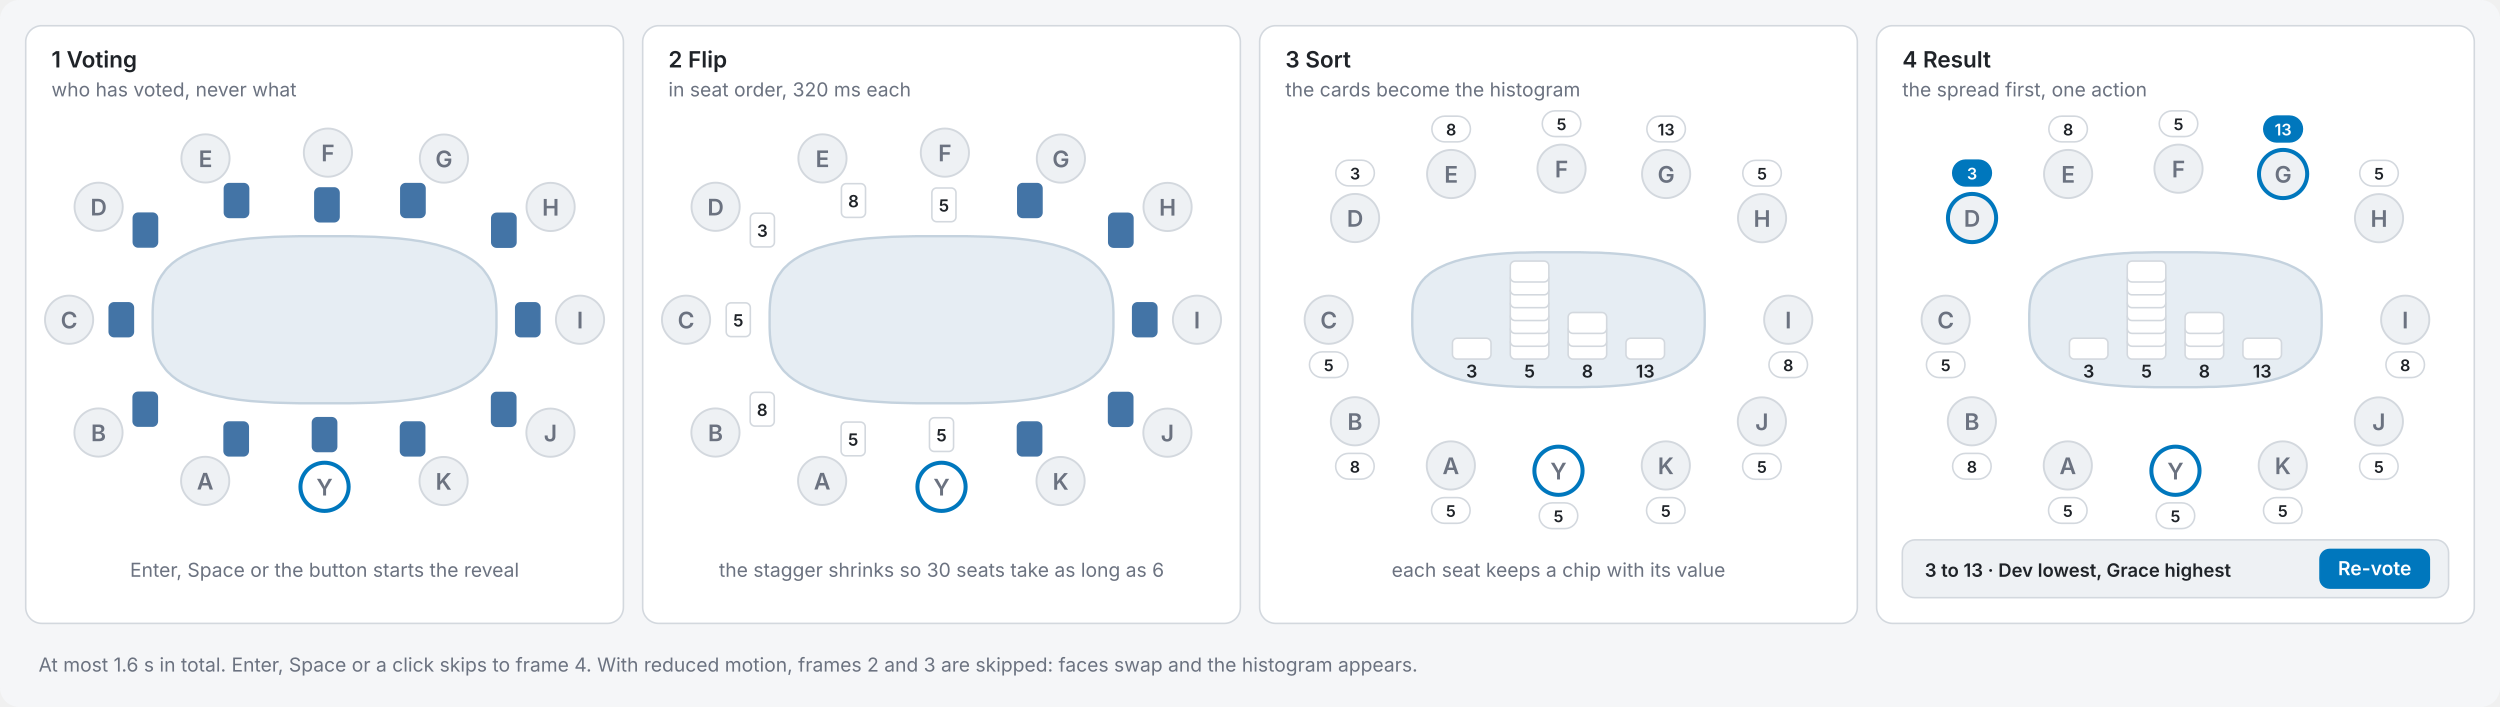
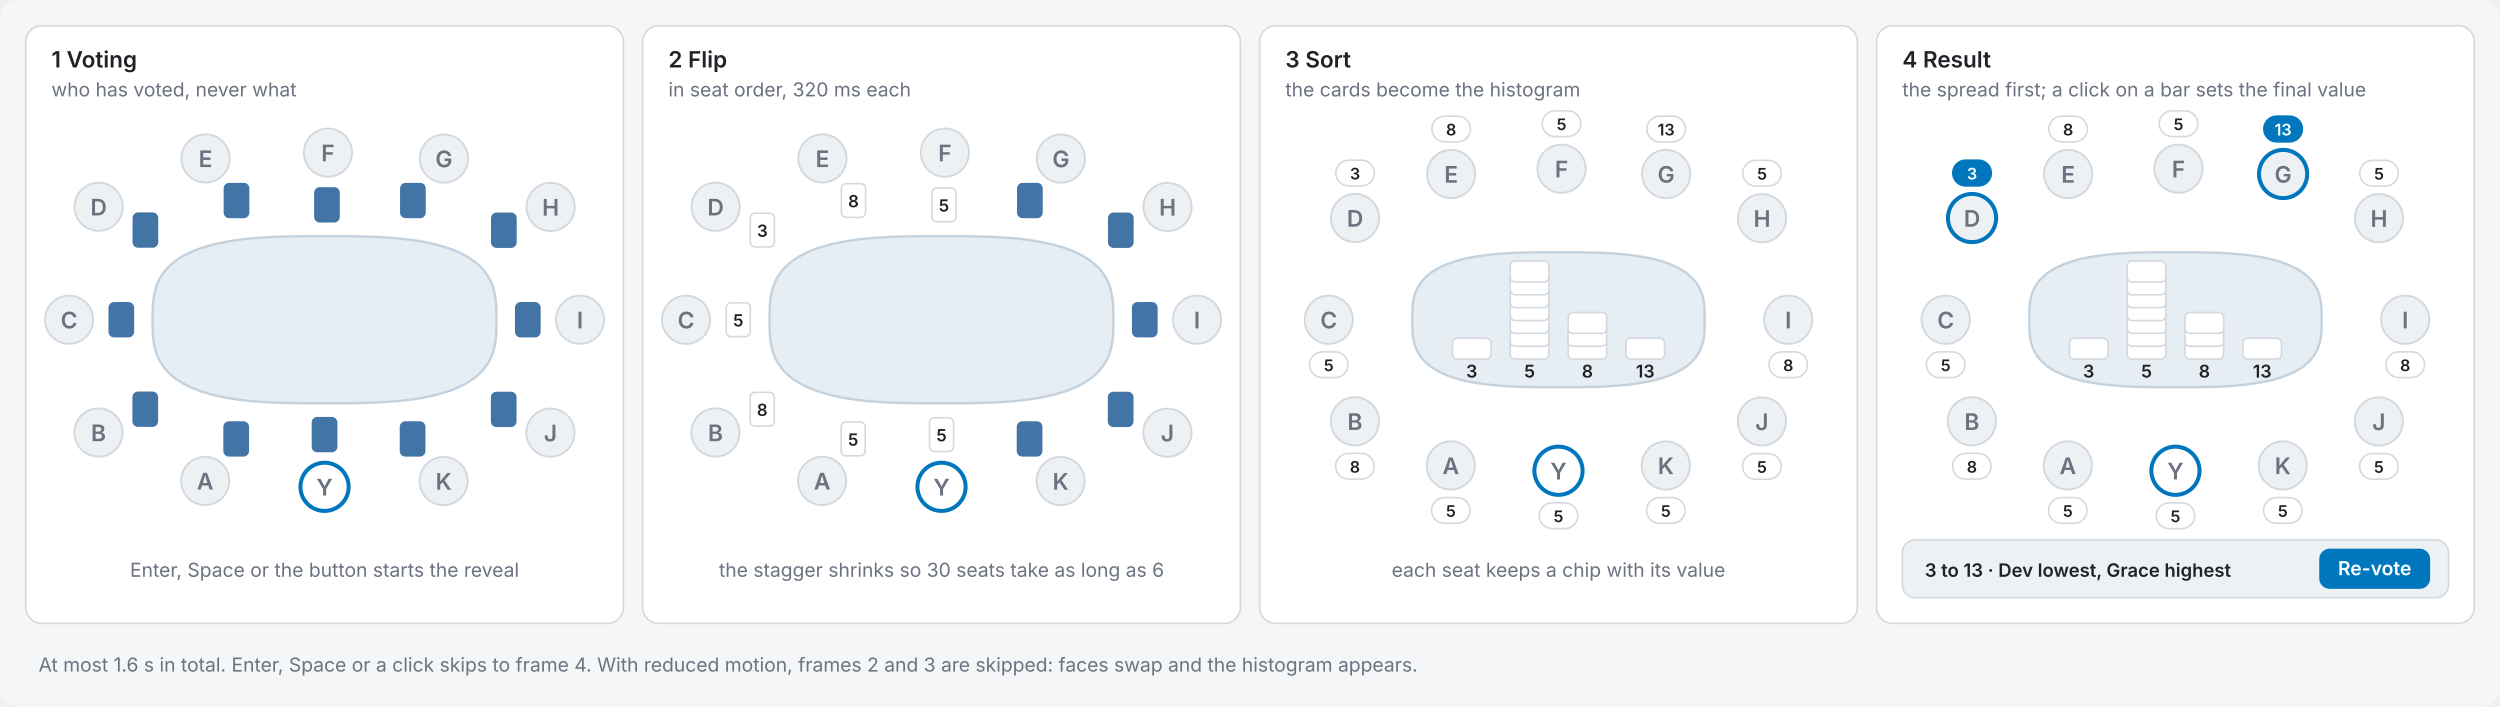
<svg xmlns="http://www.w3.org/2000/svg" viewBox="0 0 1556 440" width="1556" height="440" font-family="ui-sans-serif, system-ui, -apple-system, 'Segoe UI', sans-serif" role="img" aria-label="The reveal in four frames">
  <rect width="1556" height="440" rx="12" fill="#f5f6f8" />
  <rect x="16.0" y="16.0" width="372.0" height="372.0" rx="10" fill="#ffffff" stroke="#d3d8de" />
  <text x="32.0" y="42.0" font-size="14" fill="#1f2328" text-anchor="start" font-weight="600">1  Voting</text>
  <text x="32.0" y="60.0" font-size="12" fill="#6b7280" text-anchor="start" font-weight="400">who has voted, never what</text>
  <path d="M309.0 199.0L309.0 203.6L308.9 206.3L308.8 208.5L308.6 210.5L308.4 212.4L308.1 214.1L307.8 215.7L307.4 217.2L307.0 218.7L306.6 220.1L306.0 221.5L305.5 222.8L304.9 224.0L304.2 225.2L303.5 226.4L302.7 227.5L301.9 228.6L301.1 229.7L300.2 230.8L299.2 231.8L298.2 232.7L297.2 233.7L296.1 234.6L294.9 235.5L293.7 236.4L292.4 237.2L291.1 238.0L289.8 238.8L288.4 239.5L286.9 240.3L285.4 241.0L283.9 241.7L282.2 242.3L280.6 243.0L278.9 243.6L277.1 244.1L275.2 244.7L273.4 245.2L271.4 245.8L269.4 246.2L267.3 246.7L265.2 247.1L263.0 247.6L260.7 248.0L258.4 248.3L256.0 248.7L253.5 249.0L250.9 249.3L248.2 249.6L245.5 249.8L242.6 250.0L239.6 250.2L236.4 250.4L233.1 250.6L229.5 250.7L225.7 250.8L221.6 250.9L217.0 251.0L211.4 251.0L202.0 251.0L192.6 251.0L187.0 251.0L182.4 250.9L178.3 250.8L174.5 250.7L170.9 250.6L167.6 250.4L164.4 250.2L161.4 250.0L158.5 249.8L155.8 249.6L153.1 249.3L150.5 249.0L148.0 248.7L145.6 248.3L143.3 248.0L141.0 247.6L138.8 247.1L136.7 246.7L134.6 246.2L132.6 245.8L130.6 245.2L128.8 244.7L126.9 244.1L125.1 243.6L123.4 243.0L121.8 242.3L120.1 241.7L118.6 241.0L117.1 240.3L115.6 239.5L114.2 238.8L112.9 238.0L111.6 237.2L110.3 236.4L109.1 235.5L107.9 234.6L106.8 233.7L105.8 232.7L104.8 231.8L103.8 230.8L102.9 229.7L102.1 228.6L101.3 227.5L100.5 226.4L99.8 225.2L99.1 224.0L98.5 222.8L98.0 221.5L97.4 220.1L97.0 218.7L96.6 217.2L96.2 215.7L95.9 214.1L95.6 212.4L95.4 210.5L95.2 208.5L95.1 206.3L95.0 203.6L95.0 199.0L95.0 194.4L95.1 191.7L95.2 189.5L95.4 187.5L95.6 185.6L95.9 183.9L96.2 182.3L96.6 180.8L97.0 179.3L97.4 177.9L98.0 176.5L98.5 175.2L99.1 174.0L99.8 172.8L100.5 171.6L101.3 170.5L102.1 169.4L102.9 168.3L103.8 167.2L104.8 166.2L105.8 165.3L106.8 164.3L107.9 163.4L109.1 162.5L110.3 161.6L111.6 160.8L112.9 160.0L114.2 159.2L115.6 158.5L117.1 157.7L118.6 157.0L120.1 156.3L121.8 155.7L123.4 155.0L125.1 154.4L126.9 153.9L128.8 153.3L130.6 152.8L132.6 152.2L134.6 151.8L136.7 151.3L138.8 150.9L141.0 150.4L143.3 150.0L145.6 149.7L148.0 149.3L150.5 149.0L153.1 148.7L155.8 148.4L158.5 148.2L161.4 148.0L164.4 147.8L167.6 147.6L170.9 147.4L174.5 147.3L178.3 147.2L182.4 147.1L187.0 147.0L192.6 147.0L202.0 147.0L211.4 147.0L217.0 147.0L221.6 147.1L225.7 147.2L229.5 147.3L233.1 147.4L236.4 147.6L239.6 147.8L242.6 148.0L245.5 148.2L248.2 148.4L250.9 148.7L253.5 149.0L256.0 149.3L258.4 149.7L260.7 150.0L263.0 150.4L265.2 150.9L267.3 151.3L269.4 151.8L271.4 152.2L273.4 152.8L275.2 153.3L277.1 153.9L278.9 154.4L280.6 155.0L282.2 155.7L283.9 156.3L285.4 157.0L286.9 157.7L288.4 158.5L289.8 159.2L291.1 160.0L292.4 160.8L293.7 161.6L294.9 162.5L296.1 163.4L297.2 164.3L298.2 165.3L299.2 166.2L300.2 167.2L301.1 168.3L301.9 169.4L302.7 170.5L303.5 171.6L304.2 172.8L304.9 174.0L305.5 175.2L306.0 176.5L306.6 177.9L307.0 179.3L307.4 180.8L307.8 182.3L308.1 183.9L308.4 185.6L308.6 187.5L308.8 189.5L308.9 191.7L309.0 194.4L309.0 199.0Z" fill="#e6edf3" stroke="#c4d2de" stroke-width="1.5" />
  <g opacity="1">
    <rect x="194.5" y="260.0" width="15.0" height="21.0" rx="3" fill="#4374a6" stroke="#4374a6" />
    <circle cx="202.0" cy="303.0" r="15" fill="#ffffff" stroke="#0077bd" stroke-width="2.5" />
    <text x="202.0" y="308.4" font-size="14.25" fill="#6b7280" text-anchor="middle" font-weight="600">Y</text>
  </g>
  <g opacity="1">
    <rect x="139.5" y="262.7" width="15.0" height="21.0" rx="3" fill="#4374a6" stroke="#4374a6" />
    <circle cx="127.7" cy="299.3" r="15" fill="#eef1f4" stroke="#d3d8de" stroke-width="1.2" />
    <text x="127.7" y="304.7" font-size="14.25" fill="#6b7280" text-anchor="middle" font-weight="600">A</text>
  </g>
  <g opacity="1">
    <rect x="82.9" y="244.2" width="15.0" height="21.0" rx="3" fill="#4374a6" stroke="#4374a6" />
    <circle cx="61.3" cy="269.2" r="15" fill="#eef1f4" stroke="#d3d8de" stroke-width="1.2" />
    <text x="61.3" y="274.6" font-size="14.25" fill="#6b7280" text-anchor="middle" font-weight="600">B</text>
  </g>
  <g opacity="1">
    <rect x="68.0" y="188.5" width="15.0" height="21.0" rx="3" fill="#4374a6" stroke="#4374a6" />
    <circle cx="43.0" cy="199.0" r="15" fill="#eef1f4" stroke="#d3d8de" stroke-width="1.2" />
    <text x="43.0" y="204.4" font-size="14.25" fill="#6b7280" text-anchor="middle" font-weight="600">C</text>
  </g>
  <g opacity="1">
    <rect x="83.0" y="132.7" width="15.0" height="21.0" rx="3" fill="#4374a6" stroke="#4374a6" />
    <circle cx="61.4" cy="128.7" r="15" fill="#eef1f4" stroke="#d3d8de" stroke-width="1.2" />
    <text x="61.4" y="134.1" font-size="14.25" fill="#6b7280" text-anchor="middle" font-weight="600">D</text>
  </g>
  <g opacity="1">
    <rect x="139.7" y="114.3" width="15.0" height="21.0" rx="3" fill="#4374a6" stroke="#4374a6" />
    <circle cx="127.9" cy="98.6" r="15" fill="#eef1f4" stroke="#d3d8de" stroke-width="1.2" />
    <text x="127.9" y="104.0" font-size="14.25" fill="#6b7280" text-anchor="middle" font-weight="600">E</text>
  </g>
  <g opacity="1">
    <rect x="196.0" y="117.0" width="15.0" height="21.0" rx="3" fill="#4374a6" stroke="#4374a6" />
    <circle cx="204.1" cy="95.0" r="15" fill="#eef1f4" stroke="#d3d8de" stroke-width="1.2" />
    <text x="204.1" y="100.4" font-size="14.25" fill="#6b7280" text-anchor="middle" font-weight="600">F</text>
  </g>
  <g opacity="1">
    <rect x="249.5" y="114.3" width="15.0" height="21.0" rx="3" fill="#4374a6" stroke="#4374a6" />
    <circle cx="276.3" cy="98.7" r="15" fill="#eef1f4" stroke="#d3d8de" stroke-width="1.2" />
    <text x="276.3" y="104.1" font-size="14.25" fill="#6b7280" text-anchor="middle" font-weight="600">G</text>
  </g>
  <g opacity="1">
    <rect x="306.1" y="132.8" width="15.0" height="21.0" rx="3" fill="#4374a6" stroke="#4374a6" />
    <circle cx="342.7" cy="128.8" r="15" fill="#eef1f4" stroke="#d3d8de" stroke-width="1.2" />
    <text x="342.7" y="134.2" font-size="14.25" fill="#6b7280" text-anchor="middle" font-weight="600">H</text>
  </g>
  <g opacity="1">
    <rect x="321.0" y="188.5" width="15.0" height="21.0" rx="3" fill="#4374a6" stroke="#4374a6" />
    <circle cx="361.0" cy="199.0" r="15" fill="#eef1f4" stroke="#d3d8de" stroke-width="1.2" />
    <text x="361.0" y="204.4" font-size="14.25" fill="#6b7280" text-anchor="middle" font-weight="600">I</text>
  </g>
  <g opacity="1">
    <rect x="306.0" y="244.3" width="15.0" height="21.0" rx="3" fill="#4374a6" stroke="#4374a6" />
    <circle cx="342.6" cy="269.3" r="15" fill="#eef1f4" stroke="#d3d8de" stroke-width="1.2" />
    <text x="342.6" y="274.7" font-size="14.25" fill="#6b7280" text-anchor="middle" font-weight="600">J</text>
  </g>
  <g opacity="1">
    <rect x="249.3" y="262.7" width="15.0" height="21.0" rx="3" fill="#4374a6" stroke="#4374a6" />
    <circle cx="276.1" cy="299.4" r="15" fill="#eef1f4" stroke="#d3d8de" stroke-width="1.2" />
    <text x="276.1" y="304.8" font-size="14.25" fill="#6b7280" text-anchor="middle" font-weight="600">K</text>
  </g>
  <text x="202.0" y="359.0" font-size="12" fill="#6b7280" text-anchor="middle" font-weight="400">Enter, Space or the button starts the reveal</text>
  <rect x="400.0" y="16.0" width="372.0" height="372.0" rx="10" fill="#ffffff" stroke="#d3d8de" />
  <text x="416.0" y="42.0" font-size="14" fill="#1f2328" text-anchor="start" font-weight="600">2  Flip</text>
  <text x="416.0" y="60.0" font-size="12" fill="#6b7280" text-anchor="start" font-weight="400">in seat order, 320 ms each</text>
  <path d="M693.0 199.0L693.0 203.6L692.9 206.3L692.8 208.5L692.6 210.5L692.4 212.4L692.1 214.1L691.8 215.7L691.4 217.2L691.0 218.7L690.6 220.1L690.0 221.5L689.5 222.8L688.9 224.0L688.2 225.2L687.5 226.4L686.7 227.5L685.9 228.6L685.1 229.7L684.2 230.8L683.2 231.8L682.2 232.7L681.2 233.7L680.1 234.6L678.9 235.5L677.7 236.4L676.4 237.2L675.1 238.0L673.8 238.8L672.4 239.5L670.9 240.3L669.4 241.0L667.9 241.7L666.2 242.3L664.6 243.0L662.9 243.6L661.1 244.1L659.2 244.7L657.4 245.2L655.4 245.8L653.4 246.2L651.3 246.7L649.2 247.1L647.0 247.6L644.7 248.0L642.4 248.3L640.0 248.7L637.5 249.0L634.9 249.3L632.2 249.6L629.5 249.8L626.6 250.0L623.6 250.2L620.4 250.4L617.1 250.6L613.5 250.7L609.7 250.8L605.6 250.9L601.0 251.0L595.4 251.0L586.0 251.0L576.6 251.0L571.0 251.0L566.4 250.9L562.3 250.8L558.5 250.7L554.9 250.6L551.6 250.4L548.4 250.2L545.4 250.0L542.5 249.8L539.8 249.6L537.1 249.3L534.5 249.0L532.0 248.7L529.6 248.3L527.3 248.0L525.0 247.6L522.8 247.1L520.7 246.7L518.6 246.2L516.6 245.8L514.6 245.2L512.8 244.7L510.9 244.1L509.1 243.6L507.4 243.0L505.8 242.3L504.1 241.7L502.6 241.0L501.1 240.3L499.6 239.5L498.2 238.8L496.9 238.0L495.6 237.2L494.3 236.4L493.1 235.5L491.9 234.6L490.8 233.7L489.8 232.7L488.8 231.8L487.8 230.8L486.9 229.7L486.1 228.6L485.3 227.5L484.5 226.4L483.8 225.2L483.1 224.0L482.5 222.8L482.0 221.5L481.4 220.1L481.0 218.7L480.6 217.2L480.2 215.7L479.9 214.1L479.6 212.4L479.4 210.5L479.2 208.5L479.1 206.3L479.0 203.6L479.0 199.0L479.0 194.4L479.1 191.7L479.2 189.5L479.4 187.5L479.6 185.6L479.9 183.9L480.2 182.3L480.6 180.8L481.0 179.3L481.4 177.9L482.0 176.5L482.5 175.2L483.1 174.0L483.8 172.8L484.5 171.6L485.3 170.5L486.1 169.4L486.9 168.3L487.8 167.2L488.8 166.2L489.8 165.3L490.8 164.3L491.9 163.4L493.1 162.5L494.3 161.6L495.6 160.8L496.9 160.0L498.2 159.2L499.6 158.5L501.1 157.7L502.6 157.0L504.1 156.3L505.8 155.7L507.4 155.0L509.1 154.4L510.9 153.9L512.8 153.3L514.6 152.8L516.6 152.2L518.6 151.8L520.7 151.3L522.8 150.9L525.0 150.4L527.3 150.0L529.6 149.7L532.0 149.3L534.5 149.0L537.1 148.7L539.8 148.4L542.5 148.2L545.4 148.0L548.4 147.8L551.6 147.6L554.9 147.4L558.5 147.3L562.3 147.2L566.4 147.1L571.0 147.0L576.6 147.0L586.0 147.0L595.4 147.0L601.0 147.0L605.6 147.1L609.7 147.2L613.5 147.3L617.1 147.4L620.4 147.6L623.6 147.8L626.6 148.0L629.5 148.2L632.2 148.4L634.9 148.7L637.5 149.0L640.0 149.3L642.4 149.7L644.7 150.0L647.0 150.4L649.2 150.9L651.3 151.3L653.4 151.8L655.4 152.2L657.4 152.8L659.2 153.3L661.1 153.9L662.9 154.4L664.6 155.0L666.2 155.7L667.9 156.3L669.4 157.0L670.9 157.7L672.4 158.5L673.8 159.2L675.1 160.0L676.4 160.8L677.7 161.6L678.9 162.5L680.1 163.4L681.2 164.3L682.2 165.3L683.2 166.2L684.2 167.2L685.1 168.3L685.9 169.4L686.7 170.5L687.5 171.6L688.2 172.8L688.9 174.0L689.5 175.2L690.0 176.5L690.6 177.9L691.0 179.3L691.4 180.8L691.8 182.3L692.1 183.9L692.4 185.6L692.6 187.5L692.8 189.5L692.9 191.7L693.0 194.4L693.0 199.0Z" fill="#e6edf3" stroke="#c4d2de" stroke-width="1.5" />
  <g opacity="1">
    <rect x="578.5" y="260.0" width="15.0" height="21.0" rx="3" fill="#ffffff" stroke="#d3d8de" />
    <text x="586.0" y="274.7" font-size="10.5" fill="#1f2328" text-anchor="middle" font-weight="600">5</text>
    <circle cx="586.0" cy="303.0" r="15" fill="#ffffff" stroke="#0077bd" stroke-width="2.5" />
    <text x="586.0" y="308.4" font-size="14.25" fill="#6b7280" text-anchor="middle" font-weight="600">Y</text>
  </g>
  <g opacity="1">
    <rect x="523.5" y="262.7" width="15.0" height="21.0" rx="3" fill="#ffffff" stroke="#d3d8de" />
    <text x="531.0" y="277.4" font-size="10.5" fill="#1f2328" text-anchor="middle" font-weight="600">5</text>
    <circle cx="511.7" cy="299.3" r="15" fill="#eef1f4" stroke="#d3d8de" stroke-width="1.2" />
    <text x="511.7" y="304.7" font-size="14.25" fill="#6b7280" text-anchor="middle" font-weight="600">A</text>
  </g>
  <g opacity="1">
    <rect x="466.9" y="244.2" width="15.0" height="21.0" rx="3" fill="#ffffff" stroke="#d3d8de" />
    <text x="474.4" y="258.9" font-size="10.5" fill="#1f2328" text-anchor="middle" font-weight="600">8</text>
    <circle cx="445.3" cy="269.2" r="15" fill="#eef1f4" stroke="#d3d8de" stroke-width="1.2" />
    <text x="445.3" y="274.6" font-size="14.25" fill="#6b7280" text-anchor="middle" font-weight="600">B</text>
  </g>
  <g opacity="1">
    <rect x="452.0" y="188.5" width="15.0" height="21.0" rx="3" fill="#ffffff" stroke="#d3d8de" />
    <text x="459.5" y="203.2" font-size="10.5" fill="#1f2328" text-anchor="middle" font-weight="600">5</text>
    <circle cx="427.0" cy="199.0" r="15" fill="#eef1f4" stroke="#d3d8de" stroke-width="1.2" />
    <text x="427.0" y="204.4" font-size="14.25" fill="#6b7280" text-anchor="middle" font-weight="600">C</text>
  </g>
  <g opacity="1">
    <rect x="467.0" y="132.7" width="15.0" height="21.0" rx="3" fill="#ffffff" stroke="#d3d8de" />
    <text x="474.5" y="147.4" font-size="10.5" fill="#1f2328" text-anchor="middle" font-weight="600">3</text>
    <circle cx="445.4" cy="128.7" r="15" fill="#eef1f4" stroke="#d3d8de" stroke-width="1.2" />
    <text x="445.4" y="134.1" font-size="14.25" fill="#6b7280" text-anchor="middle" font-weight="600">D</text>
  </g>
  <g opacity="1">
    <rect x="523.7" y="114.3" width="15.0" height="21.0" rx="3" fill="#ffffff" stroke="#d3d8de" />
    <text x="531.2" y="129.0" font-size="10.5" fill="#1f2328" text-anchor="middle" font-weight="600">8</text>
    <circle cx="511.9" cy="98.6" r="15" fill="#eef1f4" stroke="#d3d8de" stroke-width="1.2" />
    <text x="511.9" y="104.0" font-size="14.25" fill="#6b7280" text-anchor="middle" font-weight="600">E</text>
  </g>
  <g opacity="1">
    <rect x="580.0" y="117.0" width="15.0" height="21.0" rx="3" fill="#ffffff" stroke="#d3d8de" />
    <text x="587.5" y="131.7" font-size="10.5" fill="#1f2328" text-anchor="middle" font-weight="600">5</text>
    <circle cx="588.1" cy="95.0" r="15" fill="#eef1f4" stroke="#d3d8de" stroke-width="1.2" />
    <text x="588.1" y="100.4" font-size="14.25" fill="#6b7280" text-anchor="middle" font-weight="600">F</text>
  </g>
  <g opacity="1">
    <circle cx="660.3" cy="98.7" r="15" fill="#eef1f4" stroke="#d3d8de" stroke-width="1.2" />
    <text x="660.3" y="104.1" font-size="14.25" fill="#6b7280" text-anchor="middle" font-weight="600">G</text>
  </g>
  <g opacity="1">
    <circle cx="726.7" cy="128.8" r="15" fill="#eef1f4" stroke="#d3d8de" stroke-width="1.2" />
    <text x="726.7" y="134.2" font-size="14.25" fill="#6b7280" text-anchor="middle" font-weight="600">H</text>
  </g>
  <g opacity="1">
    <circle cx="745.0" cy="199.0" r="15" fill="#eef1f4" stroke="#d3d8de" stroke-width="1.2" />
    <text x="745.0" y="204.4" font-size="14.25" fill="#6b7280" text-anchor="middle" font-weight="600">I</text>
  </g>
  <g opacity="1">
    <circle cx="726.6" cy="269.3" r="15" fill="#eef1f4" stroke="#d3d8de" stroke-width="1.2" />
    <text x="726.6" y="274.7" font-size="14.25" fill="#6b7280" text-anchor="middle" font-weight="600">J</text>
  </g>
  <g opacity="1">
    <circle cx="660.1" cy="299.4" r="15" fill="#eef1f4" stroke="#d3d8de" stroke-width="1.2" />
    <text x="660.1" y="304.8" font-size="14.25" fill="#6b7280" text-anchor="middle" font-weight="600">K</text>
  </g>
  <g opacity="1" />
  <g opacity="1" />
  <g opacity="1" />
  <g opacity="1" />
  <g opacity="1" />
  <g opacity="1" />
  <g opacity="1" />
  <g opacity="1">
    <rect x="633.5" y="114.3" width="15.0" height="21.0" rx="3" fill="#4374a6" stroke="#4374a6" />
  </g>
  <g opacity="1">
    <rect x="690.1" y="132.8" width="15.0" height="21.0" rx="3" fill="#4374a6" stroke="#4374a6" />
  </g>
  <g opacity="1">
    <rect x="705.0" y="188.5" width="15.0" height="21.0" rx="3" fill="#4374a6" stroke="#4374a6" />
  </g>
  <g opacity="1">
    <rect x="690.0" y="244.3" width="15.0" height="21.0" rx="3" fill="#4374a6" stroke="#4374a6" />
  </g>
  <g opacity="1">
    <rect x="633.3" y="262.7" width="15.0" height="21.0" rx="3" fill="#4374a6" stroke="#4374a6" />
  </g>
  <text x="586.0" y="359.0" font-size="12" fill="#6b7280" text-anchor="middle" font-weight="400">the stagger shrinks so 30 seats take as long as 6</text>
  <rect x="784.0" y="16.0" width="372.0" height="372.0" rx="10" fill="#ffffff" stroke="#d3d8de" />
  <text x="800.0" y="42.0" font-size="14" fill="#1f2328" text-anchor="start" font-weight="600">3  Sort</text>
  <text x="800.0" y="60.0" font-size="12" fill="#6b7280" text-anchor="start" font-weight="400">the cards become the histogram</text>
  <path d="M1061.0 199.0L1061.0 202.7L1060.9 204.9L1060.8 206.7L1060.7 208.3L1060.5 209.8L1060.3 211.2L1060.0 212.5L1059.7 213.7L1059.3 214.9L1058.9 216.1L1058.5 217.1L1058.0 218.2L1057.5 219.2L1056.9 220.2L1056.3 221.1L1055.7 222.1L1055.0 222.9L1054.3 223.8L1053.5 224.6L1052.7 225.5L1051.8 226.2L1050.9 227.0L1050.0 227.8L1049.0 228.5L1048.0 229.2L1046.9 229.8L1045.8 230.5L1044.7 231.1L1043.5 231.7L1042.2 232.3L1040.9 232.9L1039.6 233.5L1038.2 234.0L1036.8 234.5L1035.4 235.0L1033.9 235.5L1032.3 235.9L1030.7 236.4L1029.0 236.8L1027.3 237.2L1025.6 237.5L1023.8 237.9L1021.9 238.2L1020.0 238.5L1018.0 238.8L1015.9 239.1L1013.8 239.4L1011.6 239.6L1009.3 239.8L1007.0 240.0L1004.5 240.2L1001.9 240.4L999.3 240.5L996.4 240.7L993.4 240.8L990.2 240.8L986.7 240.9L982.7 241.0L978.0 241.0L970.0 241.0L962.0 241.0L957.3 241.0L953.3 240.9L949.8 240.8L946.6 240.8L943.6 240.7L940.7 240.5L938.1 240.4L935.5 240.2L933.0 240.0L930.7 239.8L928.4 239.6L926.2 239.4L924.1 239.1L922.0 238.8L920.0 238.5L918.1 238.2L916.2 237.9L914.4 237.5L912.7 237.2L911.0 236.8L909.3 236.4L907.7 235.9L906.1 235.5L904.6 235.0L903.2 234.5L901.8 234.0L900.4 233.5L899.1 232.9L897.8 232.3L896.5 231.7L895.3 231.1L894.2 230.5L893.1 229.8L892.0 229.2L891.0 228.5L890.0 227.8L889.1 227.0L888.2 226.2L887.3 225.5L886.5 224.6L885.7 223.8L885.0 222.9L884.3 222.1L883.7 221.1L883.1 220.2L882.5 219.2L882.0 218.2L881.5 217.1L881.1 216.1L880.7 214.9L880.3 213.7L880.0 212.5L879.7 211.2L879.5 209.8L879.3 208.3L879.2 206.7L879.1 204.9L879.0 202.7L879.0 199.0L879.0 195.3L879.1 193.1L879.2 191.3L879.3 189.7L879.5 188.2L879.7 186.8L880.0 185.5L880.3 184.3L880.7 183.1L881.1 181.9L881.5 180.9L882.0 179.8L882.5 178.8L883.1 177.8L883.7 176.9L884.3 175.9L885.0 175.1L885.7 174.2L886.5 173.4L887.3 172.5L888.2 171.8L889.1 171.0L890.0 170.2L891.0 169.5L892.0 168.8L893.1 168.2L894.2 167.5L895.3 166.9L896.5 166.3L897.8 165.7L899.1 165.1L900.4 164.5L901.8 164.0L903.2 163.5L904.6 163.0L906.1 162.5L907.7 162.1L909.3 161.6L911.0 161.2L912.7 160.8L914.4 160.5L916.2 160.1L918.1 159.8L920.0 159.5L922.0 159.2L924.1 158.9L926.2 158.6L928.4 158.4L930.7 158.2L933.0 158.0L935.5 157.8L938.1 157.6L940.7 157.5L943.6 157.3L946.6 157.2L949.8 157.2L953.3 157.1L957.3 157.0L962.0 157.0L970.0 157.0L978.0 157.0L982.7 157.0L986.7 157.1L990.2 157.2L993.4 157.2L996.4 157.3L999.3 157.5L1001.9 157.6L1004.5 157.8L1007.0 158.0L1009.3 158.2L1011.6 158.4L1013.8 158.6L1015.9 158.9L1018.0 159.2L1020.0 159.5L1021.9 159.8L1023.8 160.1L1025.6 160.5L1027.3 160.8L1029.0 161.2L1030.7 161.6L1032.3 162.1L1033.9 162.5L1035.4 163.0L1036.8 163.5L1038.2 164.0L1039.6 164.5L1040.9 165.1L1042.2 165.7L1043.5 166.3L1044.7 166.9L1045.8 167.5L1046.9 168.2L1048.0 168.8L1049.0 169.5L1050.0 170.2L1050.9 171.0L1051.8 171.8L1052.7 172.5L1053.5 173.4L1054.3 174.2L1055.0 175.1L1055.7 175.9L1056.3 176.9L1056.9 177.8L1057.5 178.8L1058.0 179.8L1058.5 180.9L1058.9 181.9L1059.3 183.1L1059.7 184.3L1060.0 185.5L1060.3 186.8L1060.5 188.2L1060.7 189.7L1060.8 191.3L1060.9 193.1L1061.0 195.3L1061.0 199.0Z" fill="#e6edf3" stroke="#c4d2de" stroke-width="1.5" />
  <g opacity="1">
    <circle cx="970.0" cy="293.0" r="15" fill="#ffffff" stroke="#0077bd" stroke-width="2.5" />
    <text x="970.0" y="298.4" font-size="14.25" fill="#6b7280" text-anchor="middle" font-weight="600">Y</text>
    <rect x="958.0" y="313.0" width="24.0" height="16.0" rx="8" fill="#ffffff" stroke="#d3d8de" />
    <text x="970.0" y="325.0" font-size="10" fill="#1f2328" text-anchor="middle" font-weight="600">5</text>
  </g>
  <g opacity="1">
    <circle cx="903.0" cy="289.7" r="15" fill="#eef1f4" stroke="#d3d8de" stroke-width="1.2" />
    <text x="903.0" y="295.1" font-size="14.25" fill="#6b7280" text-anchor="middle" font-weight="600">A</text>
    <rect x="891.0" y="309.7" width="24.0" height="16.0" rx="8" fill="#ffffff" stroke="#d3d8de" />
    <text x="903.0" y="321.7" font-size="10" fill="#1f2328" text-anchor="middle" font-weight="600">5</text>
  </g>
  <g opacity="1">
    <circle cx="843.3" cy="262.2" r="15" fill="#eef1f4" stroke="#d3d8de" stroke-width="1.2" />
    <text x="843.3" y="267.6" font-size="14.25" fill="#6b7280" text-anchor="middle" font-weight="600">B</text>
    <rect x="831.3" y="282.2" width="24.0" height="16.0" rx="8" fill="#ffffff" stroke="#d3d8de" />
    <text x="843.3" y="294.2" font-size="10" fill="#1f2328" text-anchor="middle" font-weight="600">8</text>
  </g>
  <g opacity="1">
    <circle cx="827.0" cy="199.0" r="15" fill="#eef1f4" stroke="#d3d8de" stroke-width="1.2" />
    <text x="827.0" y="204.4" font-size="14.25" fill="#6b7280" text-anchor="middle" font-weight="600">C</text>
    <rect x="815.0" y="219.0" width="24.0" height="16.0" rx="8" fill="#ffffff" stroke="#d3d8de" />
    <text x="827.0" y="231.0" font-size="10" fill="#1f2328" text-anchor="middle" font-weight="600">5</text>
  </g>
  <g opacity="1">
    <circle cx="843.4" cy="135.7" r="15" fill="#eef1f4" stroke="#d3d8de" stroke-width="1.2" />
    <text x="843.4" y="141.1" font-size="14.25" fill="#6b7280" text-anchor="middle" font-weight="600">D</text>
    <rect x="831.4" y="99.7" width="24.0" height="16.0" rx="8" fill="#ffffff" stroke="#d3d8de" />
    <text x="843.4" y="111.7" font-size="10" fill="#1f2328" text-anchor="middle" font-weight="600">3</text>
  </g>
  <g opacity="1">
    <circle cx="903.2" cy="108.3" r="15" fill="#eef1f4" stroke="#d3d8de" stroke-width="1.2" />
    <text x="903.2" y="113.7" font-size="14.25" fill="#6b7280" text-anchor="middle" font-weight="600">E</text>
    <rect x="891.2" y="72.3" width="24.0" height="16.0" rx="8" fill="#ffffff" stroke="#d3d8de" />
    <text x="903.2" y="84.3" font-size="10" fill="#1f2328" text-anchor="middle" font-weight="600">8</text>
  </g>
  <g opacity="1">
    <circle cx="971.9" cy="105.0" r="15" fill="#eef1f4" stroke="#d3d8de" stroke-width="1.2" />
    <text x="971.9" y="110.4" font-size="14.25" fill="#6b7280" text-anchor="middle" font-weight="600">F</text>
    <rect x="959.9" y="69.0" width="24.0" height="16.0" rx="8" fill="#ffffff" stroke="#d3d8de" />
    <text x="971.9" y="81.0" font-size="10" fill="#1f2328" text-anchor="middle" font-weight="600">5</text>
  </g>
  <g opacity="1">
    <circle cx="1037.0" cy="108.3" r="15" fill="#eef1f4" stroke="#d3d8de" stroke-width="1.2" />
    <text x="1037.0" y="113.7" font-size="14.25" fill="#6b7280" text-anchor="middle" font-weight="600">G</text>
    <rect x="1025.0" y="72.3" width="24.0" height="16.0" rx="8" fill="#ffffff" stroke="#d3d8de" />
    <text x="1037.0" y="84.3" font-size="10" fill="#1f2328" text-anchor="middle" font-weight="600">13</text>
  </g>
  <g opacity="1">
    <circle cx="1096.7" cy="135.8" r="15" fill="#eef1f4" stroke="#d3d8de" stroke-width="1.2" />
    <text x="1096.7" y="141.2" font-size="14.25" fill="#6b7280" text-anchor="middle" font-weight="600">H</text>
    <rect x="1084.7" y="99.8" width="24.0" height="16.0" rx="8" fill="#ffffff" stroke="#d3d8de" />
    <text x="1096.7" y="111.8" font-size="10" fill="#1f2328" text-anchor="middle" font-weight="600">5</text>
  </g>
  <g opacity="1">
    <circle cx="1113.0" cy="199.0" r="15" fill="#eef1f4" stroke="#d3d8de" stroke-width="1.2" />
    <text x="1113.0" y="204.4" font-size="14.25" fill="#6b7280" text-anchor="middle" font-weight="600">I</text>
    <rect x="1101.0" y="219.0" width="24.0" height="16.0" rx="8" fill="#ffffff" stroke="#d3d8de" />
    <text x="1113.0" y="231.0" font-size="10" fill="#1f2328" text-anchor="middle" font-weight="600">8</text>
  </g>
  <g opacity="1">
    <circle cx="1096.6" cy="262.3" r="15" fill="#eef1f4" stroke="#d3d8de" stroke-width="1.2" />
    <text x="1096.6" y="267.7" font-size="14.25" fill="#6b7280" text-anchor="middle" font-weight="600">J</text>
    <rect x="1084.6" y="282.3" width="24.0" height="16.0" rx="8" fill="#ffffff" stroke="#d3d8de" />
    <text x="1096.6" y="294.3" font-size="10" fill="#1f2328" text-anchor="middle" font-weight="600">5</text>
  </g>
  <g opacity="1">
    <circle cx="1036.8" cy="289.7" r="15" fill="#eef1f4" stroke="#d3d8de" stroke-width="1.2" />
    <text x="1036.8" y="295.1" font-size="14.25" fill="#6b7280" text-anchor="middle" font-weight="600">K</text>
    <rect x="1024.8" y="309.7" width="24.0" height="16.0" rx="8" fill="#ffffff" stroke="#d3d8de" />
    <text x="1036.8" y="321.7" font-size="10" fill="#1f2328" text-anchor="middle" font-weight="600">5</text>
  </g>
  <rect x="904.0" y="210.5" width="24.0" height="13.0" rx="3" fill="#ffffff" stroke="#d3d8de" />
  <text x="916.0" y="235.0" font-size="11" fill="#1f2328" text-anchor="middle" font-weight="600">3</text>
  <rect x="940.0" y="210.5" width="24.0" height="13.0" rx="3" fill="#ffffff" stroke="#d3d8de" />
  <rect x="940.0" y="202.5" width="24.0" height="13.0" rx="3" fill="#ffffff" stroke="#d3d8de" />
  <rect x="940.0" y="194.5" width="24.0" height="13.0" rx="3" fill="#ffffff" stroke="#d3d8de" />
  <rect x="940.0" y="186.5" width="24.0" height="13.0" rx="3" fill="#ffffff" stroke="#d3d8de" />
  <rect x="940.0" y="178.5" width="24.0" height="13.0" rx="3" fill="#ffffff" stroke="#d3d8de" />
  <rect x="940.0" y="170.5" width="24.0" height="13.0" rx="3" fill="#ffffff" stroke="#d3d8de" />
  <rect x="940.0" y="162.5" width="24.0" height="13.0" rx="3" fill="#ffffff" stroke="#d3d8de" />
  <text x="952.0" y="235.0" font-size="11" fill="#1f2328" text-anchor="middle" font-weight="600">5</text>
  <rect x="976.0" y="210.5" width="24.0" height="13.0" rx="3" fill="#ffffff" stroke="#d3d8de" />
  <rect x="976.0" y="202.5" width="24.0" height="13.0" rx="3" fill="#ffffff" stroke="#d3d8de" />
  <rect x="976.0" y="194.5" width="24.0" height="13.0" rx="3" fill="#ffffff" stroke="#d3d8de" />
  <text x="988.0" y="235.0" font-size="11" fill="#1f2328" text-anchor="middle" font-weight="600">8</text>
  <rect x="1012.0" y="210.5" width="24.0" height="13.0" rx="3" fill="#ffffff" stroke="#d3d8de" />
  <text x="1024.0" y="235.0" font-size="11" fill="#1f2328" text-anchor="middle" font-weight="600">13</text>
  <text x="970.0" y="359.0" font-size="12" fill="#6b7280" text-anchor="middle" font-weight="400">each seat keeps a chip with its value</text>
  <rect x="1168.0" y="16.0" width="372.0" height="372.0" rx="10" fill="#ffffff" stroke="#d3d8de" />
  <text x="1184.0" y="42.0" font-size="14" fill="#1f2328" text-anchor="start" font-weight="600">4  Result</text>
-   <text x="1184.0" y="60.0" font-size="12" fill="#6b7280" text-anchor="start" font-weight="400">the spread first, one action</text>
+   <text x="1184.0" y="60.0" font-size="12" fill="#6b7280" text-anchor="start" font-weight="400">the spread first; a click on a bar sets the final value</text>
  <path d="M1445.0 199.0L1445.0 202.7L1444.9 204.9L1444.8 206.7L1444.7 208.3L1444.5 209.8L1444.3 211.2L1444.0 212.5L1443.7 213.7L1443.3 214.9L1442.9 216.1L1442.5 217.1L1442.0 218.2L1441.5 219.2L1440.9 220.2L1440.3 221.1L1439.7 222.1L1439.0 222.9L1438.3 223.8L1437.5 224.6L1436.7 225.5L1435.8 226.2L1434.9 227.0L1434.0 227.8L1433.0 228.5L1432.0 229.2L1430.9 229.8L1429.8 230.5L1428.7 231.1L1427.5 231.7L1426.2 232.3L1424.9 232.9L1423.6 233.5L1422.2 234.0L1420.8 234.5L1419.4 235.0L1417.9 235.5L1416.3 235.9L1414.7 236.4L1413.0 236.8L1411.3 237.2L1409.6 237.5L1407.8 237.9L1405.9 238.2L1404.0 238.5L1402.0 238.8L1399.9 239.1L1397.8 239.4L1395.6 239.6L1393.3 239.8L1391.0 240.0L1388.5 240.2L1385.9 240.4L1383.3 240.5L1380.4 240.7L1377.4 240.8L1374.2 240.8L1370.7 240.9L1366.7 241.0L1362.0 241.0L1354.0 241.0L1346.0 241.0L1341.3 241.0L1337.3 240.9L1333.8 240.8L1330.6 240.8L1327.6 240.7L1324.7 240.5L1322.1 240.4L1319.5 240.2L1317.0 240.0L1314.7 239.8L1312.4 239.6L1310.2 239.4L1308.1 239.1L1306.0 238.8L1304.0 238.5L1302.1 238.2L1300.2 237.9L1298.4 237.5L1296.7 237.2L1295.0 236.8L1293.3 236.4L1291.7 235.9L1290.1 235.5L1288.6 235.0L1287.2 234.5L1285.8 234.0L1284.4 233.5L1283.1 232.9L1281.8 232.3L1280.5 231.7L1279.3 231.1L1278.2 230.5L1277.1 229.8L1276.0 229.2L1275.0 228.5L1274.0 227.8L1273.1 227.0L1272.2 226.2L1271.3 225.5L1270.5 224.6L1269.7 223.8L1269.0 222.9L1268.3 222.1L1267.7 221.1L1267.1 220.2L1266.5 219.2L1266.0 218.2L1265.5 217.1L1265.1 216.1L1264.7 214.9L1264.3 213.7L1264.0 212.5L1263.7 211.2L1263.5 209.8L1263.3 208.3L1263.2 206.7L1263.1 204.9L1263.0 202.7L1263.0 199.0L1263.0 195.3L1263.1 193.1L1263.2 191.3L1263.3 189.7L1263.5 188.2L1263.7 186.8L1264.0 185.5L1264.3 184.3L1264.7 183.1L1265.1 181.9L1265.5 180.9L1266.0 179.8L1266.5 178.8L1267.1 177.8L1267.7 176.9L1268.3 175.9L1269.0 175.1L1269.7 174.2L1270.5 173.4L1271.3 172.5L1272.2 171.8L1273.1 171.0L1274.0 170.2L1275.0 169.5L1276.0 168.8L1277.1 168.2L1278.2 167.5L1279.3 166.9L1280.5 166.3L1281.8 165.7L1283.1 165.1L1284.4 164.5L1285.8 164.0L1287.2 163.5L1288.6 163.0L1290.1 162.5L1291.7 162.1L1293.3 161.6L1295.0 161.2L1296.7 160.8L1298.4 160.5L1300.2 160.1L1302.1 159.8L1304.0 159.5L1306.0 159.2L1308.1 158.9L1310.2 158.6L1312.4 158.4L1314.7 158.2L1317.0 158.0L1319.5 157.8L1322.1 157.6L1324.7 157.5L1327.6 157.3L1330.6 157.2L1333.8 157.2L1337.3 157.1L1341.3 157.0L1346.0 157.0L1354.0 157.0L1362.0 157.0L1366.7 157.0L1370.7 157.1L1374.2 157.2L1377.4 157.2L1380.4 157.3L1383.3 157.5L1385.9 157.6L1388.5 157.8L1391.0 158.0L1393.3 158.2L1395.6 158.4L1397.8 158.6L1399.9 158.9L1402.0 159.2L1404.0 159.5L1405.9 159.8L1407.8 160.1L1409.6 160.5L1411.3 160.8L1413.0 161.2L1414.7 161.6L1416.3 162.1L1417.9 162.5L1419.4 163.0L1420.8 163.5L1422.2 164.0L1423.6 164.5L1424.9 165.1L1426.2 165.7L1427.5 166.3L1428.7 166.9L1429.8 167.5L1430.9 168.2L1432.0 168.8L1433.0 169.5L1434.0 170.2L1434.9 171.0L1435.8 171.8L1436.7 172.5L1437.5 173.4L1438.3 174.2L1439.0 175.1L1439.7 175.9L1440.3 176.9L1440.9 177.8L1441.5 178.8L1442.0 179.8L1442.5 180.9L1442.9 181.9L1443.3 183.1L1443.7 184.3L1444.0 185.5L1444.3 186.8L1444.5 188.2L1444.7 189.7L1444.8 191.3L1444.9 193.1L1445.0 195.3L1445.0 199.0Z" fill="#e6edf3" stroke="#c4d2de" stroke-width="1.5" />
  <g opacity="1">
    <circle cx="1354.0" cy="293.0" r="15" fill="#ffffff" stroke="#0077bd" stroke-width="2.5" />
    <text x="1354.0" y="298.4" font-size="14.25" fill="#6b7280" text-anchor="middle" font-weight="600">Y</text>
    <rect x="1342.0" y="313.0" width="24.0" height="16.0" rx="8" fill="#ffffff" stroke="#d3d8de" />
    <text x="1354.0" y="325.0" font-size="10" fill="#1f2328" text-anchor="middle" font-weight="600">5</text>
  </g>
  <g opacity="1">
    <circle cx="1287.0" cy="289.7" r="15" fill="#eef1f4" stroke="#d3d8de" stroke-width="1.2" />
    <text x="1287.0" y="295.1" font-size="14.25" fill="#6b7280" text-anchor="middle" font-weight="600">A</text>
    <rect x="1275.0" y="309.7" width="24.0" height="16.0" rx="8" fill="#ffffff" stroke="#d3d8de" />
    <text x="1287.0" y="321.7" font-size="10" fill="#1f2328" text-anchor="middle" font-weight="600">5</text>
  </g>
  <g opacity="1">
    <circle cx="1227.3" cy="262.2" r="15" fill="#eef1f4" stroke="#d3d8de" stroke-width="1.2" />
    <text x="1227.3" y="267.6" font-size="14.25" fill="#6b7280" text-anchor="middle" font-weight="600">B</text>
    <rect x="1215.3" y="282.2" width="24.0" height="16.0" rx="8" fill="#ffffff" stroke="#d3d8de" />
    <text x="1227.3" y="294.2" font-size="10" fill="#1f2328" text-anchor="middle" font-weight="600">8</text>
  </g>
  <g opacity="1">
    <circle cx="1211.0" cy="199.0" r="15" fill="#eef1f4" stroke="#d3d8de" stroke-width="1.2" />
    <text x="1211.0" y="204.4" font-size="14.25" fill="#6b7280" text-anchor="middle" font-weight="600">C</text>
    <rect x="1199.0" y="219.0" width="24.0" height="16.0" rx="8" fill="#ffffff" stroke="#d3d8de" />
    <text x="1211.0" y="231.0" font-size="10" fill="#1f2328" text-anchor="middle" font-weight="600">5</text>
  </g>
  <g opacity="1">
    <circle cx="1227.4" cy="135.7" r="15" fill="#eef1f4" stroke="#0077bd" stroke-width="2.5" />
    <text x="1227.4" y="141.1" font-size="14.25" fill="#6b7280" text-anchor="middle" font-weight="600">D</text>
    <rect x="1215.4" y="99.7" width="24.0" height="16.0" rx="8" fill="#0077bd" stroke="#0077bd" />
    <text x="1227.4" y="111.7" font-size="10" fill="#fff" text-anchor="middle" font-weight="600">3</text>
  </g>
  <g opacity="1">
    <circle cx="1287.2" cy="108.3" r="15" fill="#eef1f4" stroke="#d3d8de" stroke-width="1.2" />
    <text x="1287.2" y="113.7" font-size="14.25" fill="#6b7280" text-anchor="middle" font-weight="600">E</text>
    <rect x="1275.2" y="72.3" width="24.0" height="16.0" rx="8" fill="#ffffff" stroke="#d3d8de" />
    <text x="1287.2" y="84.3" font-size="10" fill="#1f2328" text-anchor="middle" font-weight="600">8</text>
  </g>
  <g opacity="1">
    <circle cx="1355.9" cy="105.0" r="15" fill="#eef1f4" stroke="#d3d8de" stroke-width="1.2" />
    <text x="1355.9" y="110.4" font-size="14.25" fill="#6b7280" text-anchor="middle" font-weight="600">F</text>
    <rect x="1343.9" y="69.0" width="24.0" height="16.0" rx="8" fill="#ffffff" stroke="#d3d8de" />
    <text x="1355.9" y="81.0" font-size="10" fill="#1f2328" text-anchor="middle" font-weight="600">5</text>
  </g>
  <g opacity="1">
    <circle cx="1421.0" cy="108.3" r="15" fill="#eef1f4" stroke="#0077bd" stroke-width="2.5" />
    <text x="1421.0" y="113.7" font-size="14.25" fill="#6b7280" text-anchor="middle" font-weight="600">G</text>
    <rect x="1409.0" y="72.3" width="24.0" height="16.0" rx="8" fill="#0077bd" stroke="#0077bd" />
    <text x="1421.0" y="84.3" font-size="10" fill="#fff" text-anchor="middle" font-weight="600">13</text>
  </g>
  <g opacity="1">
    <circle cx="1480.7" cy="135.8" r="15" fill="#eef1f4" stroke="#d3d8de" stroke-width="1.2" />
    <text x="1480.7" y="141.2" font-size="14.25" fill="#6b7280" text-anchor="middle" font-weight="600">H</text>
    <rect x="1468.7" y="99.8" width="24.0" height="16.0" rx="8" fill="#ffffff" stroke="#d3d8de" />
    <text x="1480.7" y="111.8" font-size="10" fill="#1f2328" text-anchor="middle" font-weight="600">5</text>
  </g>
  <g opacity="1">
    <circle cx="1497.0" cy="199.0" r="15" fill="#eef1f4" stroke="#d3d8de" stroke-width="1.2" />
    <text x="1497.0" y="204.4" font-size="14.25" fill="#6b7280" text-anchor="middle" font-weight="600">I</text>
    <rect x="1485.0" y="219.0" width="24.0" height="16.0" rx="8" fill="#ffffff" stroke="#d3d8de" />
    <text x="1497.0" y="231.0" font-size="10" fill="#1f2328" text-anchor="middle" font-weight="600">8</text>
  </g>
  <g opacity="1">
    <circle cx="1480.6" cy="262.3" r="15" fill="#eef1f4" stroke="#d3d8de" stroke-width="1.2" />
    <text x="1480.6" y="267.7" font-size="14.25" fill="#6b7280" text-anchor="middle" font-weight="600">J</text>
    <rect x="1468.6" y="282.3" width="24.0" height="16.0" rx="8" fill="#ffffff" stroke="#d3d8de" />
    <text x="1480.6" y="294.3" font-size="10" fill="#1f2328" text-anchor="middle" font-weight="600">5</text>
  </g>
  <g opacity="1">
    <circle cx="1420.8" cy="289.7" r="15" fill="#eef1f4" stroke="#d3d8de" stroke-width="1.2" />
    <text x="1420.8" y="295.1" font-size="14.25" fill="#6b7280" text-anchor="middle" font-weight="600">K</text>
    <rect x="1408.8" y="309.7" width="24.0" height="16.0" rx="8" fill="#ffffff" stroke="#d3d8de" />
    <text x="1420.8" y="321.7" font-size="10" fill="#1f2328" text-anchor="middle" font-weight="600">5</text>
  </g>
  <rect x="1288.0" y="210.5" width="24.0" height="13.0" rx="3" fill="#ffffff" stroke="#d3d8de" />
  <text x="1300.0" y="235.0" font-size="11" fill="#1f2328" text-anchor="middle" font-weight="600">3</text>
  <rect x="1324.0" y="210.5" width="24.0" height="13.0" rx="3" fill="#ffffff" stroke="#d3d8de" />
  <rect x="1324.0" y="202.5" width="24.0" height="13.0" rx="3" fill="#ffffff" stroke="#d3d8de" />
  <rect x="1324.0" y="194.5" width="24.0" height="13.0" rx="3" fill="#ffffff" stroke="#d3d8de" />
  <rect x="1324.0" y="186.5" width="24.0" height="13.0" rx="3" fill="#ffffff" stroke="#d3d8de" />
  <rect x="1324.0" y="178.5" width="24.0" height="13.0" rx="3" fill="#ffffff" stroke="#d3d8de" />
  <rect x="1324.0" y="170.5" width="24.0" height="13.0" rx="3" fill="#ffffff" stroke="#d3d8de" />
  <rect x="1324.0" y="162.5" width="24.0" height="13.0" rx="3" fill="#ffffff" stroke="#d3d8de" />
  <text x="1336.0" y="235.0" font-size="11" fill="#1f2328" text-anchor="middle" font-weight="600">5</text>
  <rect x="1360.0" y="210.5" width="24.0" height="13.0" rx="3" fill="#ffffff" stroke="#d3d8de" />
  <rect x="1360.0" y="202.5" width="24.0" height="13.0" rx="3" fill="#ffffff" stroke="#d3d8de" />
  <rect x="1360.0" y="194.5" width="24.0" height="13.0" rx="3" fill="#ffffff" stroke="#d3d8de" />
  <text x="1372.0" y="235.0" font-size="11" fill="#1f2328" text-anchor="middle" font-weight="600">8</text>
  <rect x="1396.0" y="210.5" width="24.0" height="13.0" rx="3" fill="#ffffff" stroke="#d3d8de" />
  <text x="1408.0" y="235.0" font-size="11" fill="#1f2328" text-anchor="middle" font-weight="600">13</text>
  <rect x="1184.0" y="336.0" width="340.0" height="36.0" rx="8" fill="#eef1f4" stroke="#d3d8de" />
  <text x="1198.0" y="359.0" font-size="11.5" fill="#1f2328" text-anchor="start" font-weight="600">3 to 13 · Dev lowest, Grace highest</text>
  <rect x="1444.0" y="342.0" width="68.0" height="24.0" rx="6" fill="#0077bd" stroke="#0077bd" />
  <text x="1478.0" y="358.0" font-size="12" fill="#fff" text-anchor="middle" font-weight="600">Re-vote</text>
  <text x="24.0" y="418.0" font-size="12" fill="#6b7280" text-anchor="start" font-weight="400">At most 1.6 s in total. Enter, Space or a click skips to frame 4. With reduced motion, frames 2 and 3 are skipped: faces swap and the histogram appears.</text>
</svg>
